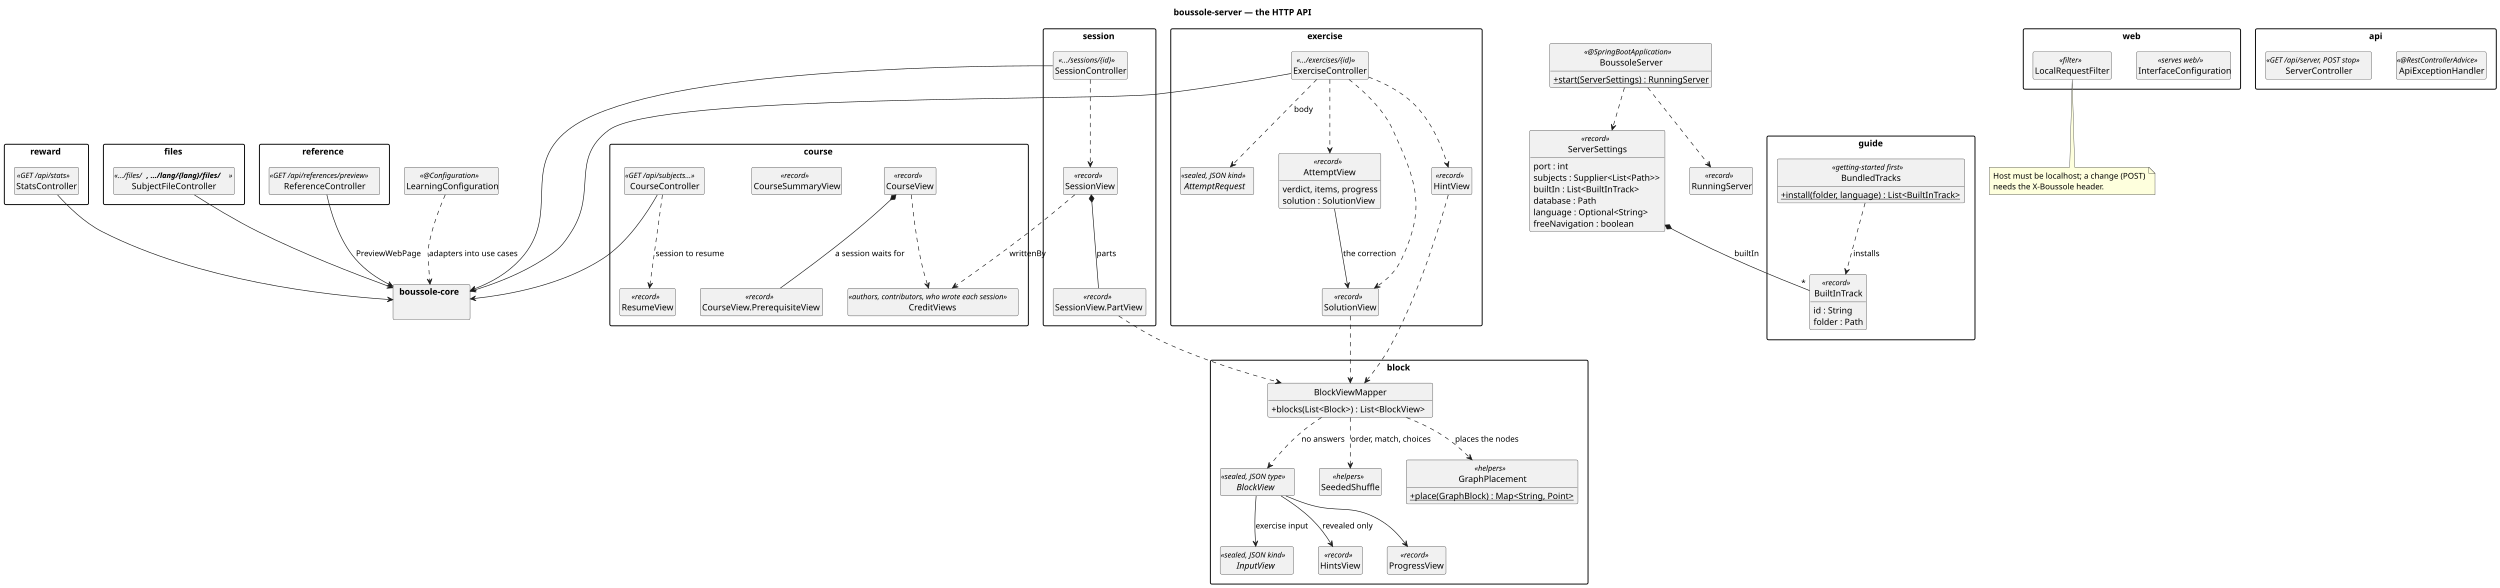
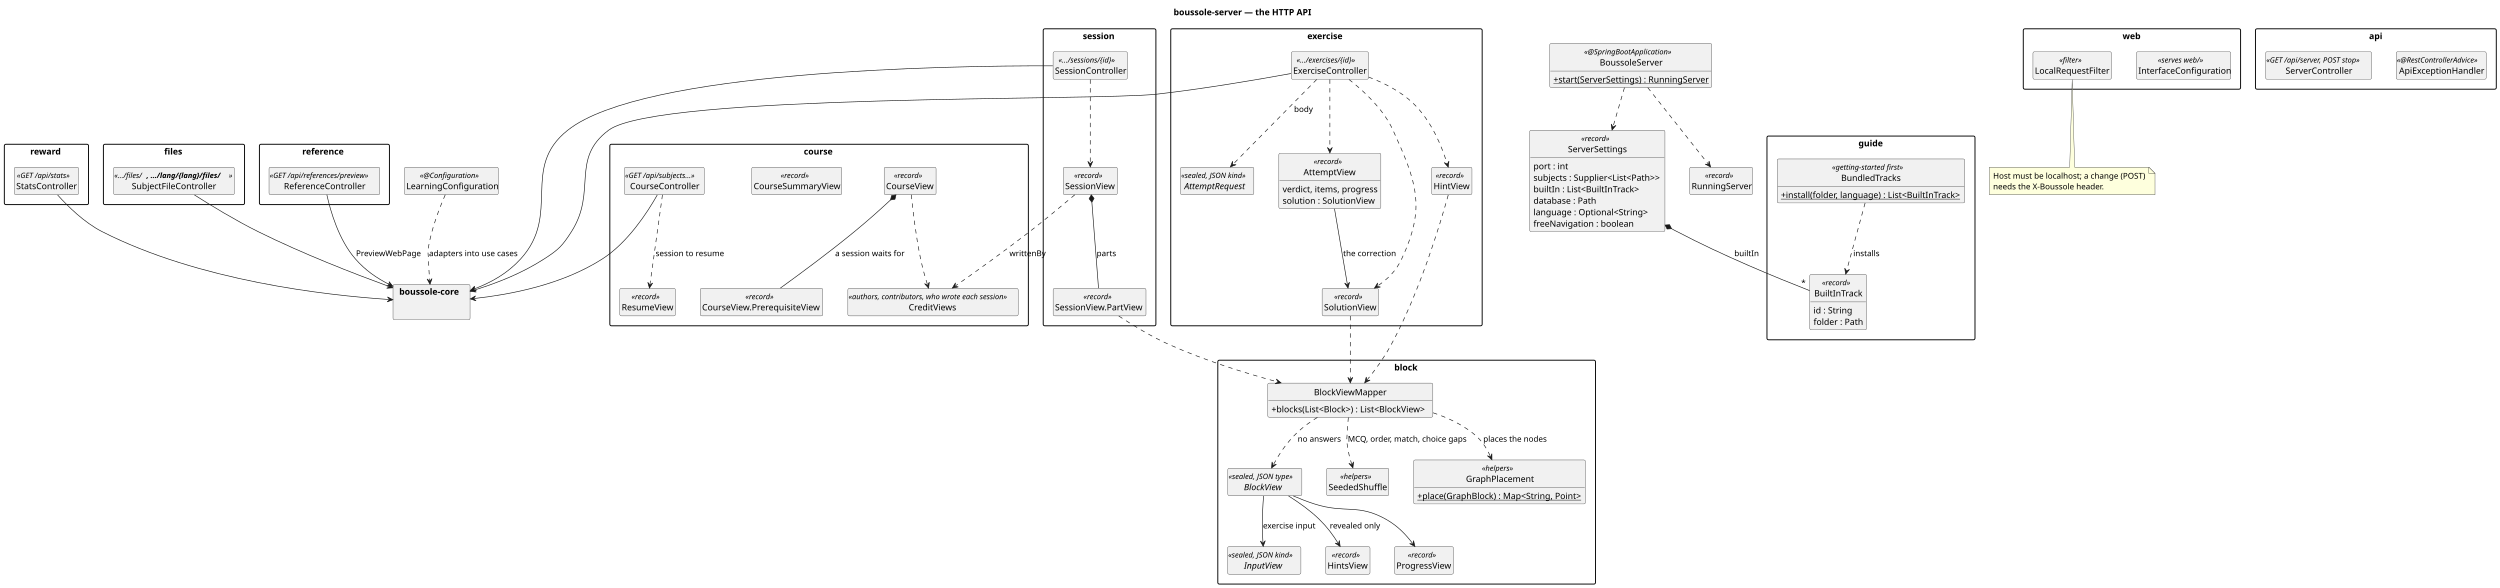
<svg xmlns="http://www.w3.org/2000/svg" contentStyleType="text/css" data-diagram-type="CLASS" height="949px" preserveAspectRatio="none" style="width:4038px;height:949px;background:#FFFFFF;" version="1.1" viewBox="0 0 4038 949" width="4038px" zoomAndPan="magnify">
  <defs />
  <g>
    <g class="title" data-source-line="7">
      <text fill="#000000" font-family="sans-serif" font-size="14" font-weight="bold" lengthAdjust="spacing" textLength="232.966" x="1895.517" y="24.616">boussole-server — the HTTP API</text>
    </g>
    <g class="cluster" data-qualified-name="course" data-source-line="23" id="ent0006">
      <rect fill="none" height="293.21" rx="2.5" ry="2.5" style="stroke:#000000;stroke-width:1.5;" width="676" x="985" y="233.014" />
      <text fill="#000000" font-family="sans-serif" font-size="14" font-weight="bold" lengthAdjust="spacing" textLength="49.399" x="1298.301" y="249.63">course</text>
    </g>
    <g class="cluster" data-qualified-name="session" data-source-line="31" id="ent0013">
      <rect fill="none" height="479.66" rx="2.5" ry="2.5" style="stroke:#000000;stroke-width:1.5;" width="182" x="1685" y="46.564" />
      <text fill="#000000" font-family="sans-serif" font-size="14" font-weight="bold" lengthAdjust="spacing" textLength="54.162" x="1748.919" y="63.18">session</text>
    </g>
    <g class="cluster" data-qualified-name="exercise" data-source-line="36" id="ent0017">
      <rect fill="none" height="479.66" rx="2.5" ry="2.5" style="stroke:#000000;stroke-width:1.5;" width="503" x="1891" y="46.564" />
      <text fill="#000000" font-family="sans-serif" font-size="14" font-weight="bold" lengthAdjust="spacing" textLength="61.81" x="2111.595" y="63.18">exercise</text>
    </g>
    <g class="cluster" data-qualified-name="reward" data-source-line="46" id="ent0023">
      <rect fill="none" height="97.48" rx="2.5" ry="2.5" style="stroke:#000000;stroke-width:1.5;" width="136" x="7" y="233.014" />
      <text fill="#000000" font-family="sans-serif" font-size="14" font-weight="bold" lengthAdjust="spacing" textLength="52.353" x="48.824" y="249.63">reward</text>
    </g>
    <g class="cluster" data-qualified-name="files" data-source-line="49" id="ent0025">
      <rect fill="none" height="97.48" rx="2.5" ry="2.5" style="stroke:#000000;stroke-width:1.5;" width="228" x="167" y="233.014" />
      <text fill="#000000" font-family="sans-serif" font-size="14" font-weight="bold" lengthAdjust="spacing" textLength="31.517" x="265.241" y="249.63">files</text>
    </g>
    <g class="cluster" data-qualified-name="block" data-source-line="52" id="ent0027">
-       <rect fill="none" height="361.64" rx="2.5" ry="2.5" style="stroke:#000000;stroke-width:1.5;" width="610" x="1955" y="581.794" />
-       <text fill="#000000" font-family="sans-serif" font-size="14" font-weight="bold" lengthAdjust="spacing" textLength="39.973" x="2240.013" y="598.41">block</text>
+       <rect fill="none" height="361.64" rx="2.5" ry="2.5" style="stroke:#000000;stroke-width:1.5;" width="610" x="1967" y="581.794" />
+       <text fill="#000000" font-family="sans-serif" font-size="14" font-weight="bold" lengthAdjust="spacing" textLength="39.973" x="2252.013" y="598.41">block</text>
    </g>
    <g class="cluster" data-qualified-name="guide" data-source-line="65" id="ent0035">
      <rect fill="none" height="329.06" rx="2.5" ry="2.5" style="stroke:#000000;stroke-width:1.5;" width="336" x="2854" y="219.734" />
      <text fill="#000000" font-family="sans-serif" font-size="14" font-weight="bold" lengthAdjust="spacing" textLength="40.449" x="3001.775" y="236.35">guide</text>
    </g>
    <g class="cluster" data-qualified-name="reference" data-source-line="74" id="ent0038">
      <rect fill="none" height="97.48" rx="2.5" ry="2.5" style="stroke:#000000;stroke-width:1.5;" width="210" x="419" y="233.014" />
      <text fill="#000000" font-family="sans-serif" font-size="14" font-weight="bold" lengthAdjust="spacing" textLength="71.697" x="488.151" y="249.63">reference</text>
    </g>
    <g class="cluster" data-qualified-name="api" data-source-line="77" id="ent0040">
      <rect fill="none" height="97.48" rx="2.5" ry="2.5" style="stroke:#000000;stroke-width:1.5;" width="389" x="3643" y="46.564" />
      <text fill="#000000" font-family="sans-serif" font-size="14" font-weight="bold" lengthAdjust="spacing" textLength="22.074" x="3826.463" y="63.18">api</text>
    </g>
    <g class="cluster" data-qualified-name="web" data-source-line="81" id="ent0043">
      <rect fill="none" height="97.48" rx="2.5" ry="2.5" style="stroke:#000000;stroke-width:1.5;" width="351" x="3268" y="46.564" />
      <text fill="#000000" font-family="sans-serif" font-size="14" font-weight="bold" lengthAdjust="spacing" textLength="30.32" x="3428.34" y="63.18">web</text>
    </g>
    <g class="entity" data-qualified-name="course.CourseController" data-source-line="24" id="ent0007">
      <rect fill="#F1F1F1" height="44.476" rx="2.5" ry="2.5" style="stroke:#181818;stroke-width:0.5;" width="128.865" x="1008.57" y="270.014" />
      <text fill="#000000" font-family="sans-serif" font-size="12" font-style="italic" lengthAdjust="spacing" textLength="126.865" x="1009.57" y="287.542">«GET /api/subjects…»</text>
      <text fill="#000000" font-family="sans-serif" font-size="14" lengthAdjust="spacing" textLength="110.74" x="1017.633" y="305.542">CourseController</text>
    </g>
    <g class="entity" data-qualified-name="course.CreditViews" data-source-line="25" id="ent0008">
      <rect fill="#F1F1F1" height="44.476" rx="2.5" ry="2.5" style="stroke:#181818;stroke-width:0.5;" width="275.038" x="1369.48" y="465.754" />
      <text fill="#000000" font-family="sans-serif" font-size="12" font-style="italic" lengthAdjust="spacing" textLength="273.038" x="1370.48" y="483.282">«authors, contributors, who wrote each session»</text>
      <text fill="#000000" font-family="sans-serif" font-size="14" lengthAdjust="spacing" textLength="78.624" x="1467.687" y="501.282">CreditViews</text>
    </g>
    <g class="entity" data-qualified-name="course.CourseSummaryView" data-source-line="26" id="ent0009">
      <rect fill="#F1F1F1" height="44.476" rx="2.5" ry="2.5" style="stroke:#181818;stroke-width:0.5;" width="145.482" x="1214.26" y="270.014" />
      <text fill="#000000" font-family="sans-serif" font-size="12" font-style="italic" lengthAdjust="spacing" textLength="52.248" x="1260.877" y="287.542">«record»</text>
      <text fill="#000000" font-family="sans-serif" font-size="14" lengthAdjust="spacing" textLength="139.482" x="1217.26" y="305.542">CourseSummaryView</text>
    </g>
    <g class="entity" data-qualified-name="course.CourseView" data-source-line="27" id="ent0010">
      <rect fill="#F1F1F1" height="44.476" rx="2.5" ry="2.5" style="stroke:#181818;stroke-width:0.5;" width="83.854" x="1428.07" y="270.014" />
      <text fill="#000000" font-family="sans-serif" font-size="12" font-style="italic" lengthAdjust="spacing" textLength="52.248" x="1443.873" y="287.542">«record»</text>
      <text fill="#000000" font-family="sans-serif" font-size="14" lengthAdjust="spacing" textLength="77.854" x="1431.07" y="305.542">CourseView</text>
    </g>
    <g class="entity" data-qualified-name="course.ResumeView" data-source-line="28" id="ent0011">
      <rect fill="#F1F1F1" height="44.476" rx="2.5" ry="2.5" style="stroke:#181818;stroke-width:0.5;" width="89.818" x="1001.09" y="465.754" />
      <text fill="#000000" font-family="sans-serif" font-size="12" font-style="italic" lengthAdjust="spacing" textLength="52.248" x="1019.875" y="483.282">«record»</text>
      <text fill="#000000" font-family="sans-serif" font-size="14" lengthAdjust="spacing" textLength="83.818" x="1004.09" y="501.282">ResumeView</text>
    </g>
    <g class="entity" data-qualified-name="course.PrerequisiteView" data-source-line="29" id="ent0012">
      <rect fill="#F1F1F1" height="44.476" rx="2.5" ry="2.5" style="stroke:#181818;stroke-width:0.5;" width="198.051" x="1130.97" y="465.754" />
      <text fill="#000000" font-family="sans-serif" font-size="12" font-style="italic" lengthAdjust="spacing" textLength="52.248" x="1203.871" y="483.282">«record»</text>
      <text fill="#000000" font-family="sans-serif" font-size="14" lengthAdjust="spacing" textLength="192.051" x="1133.97" y="501.282">CourseView.PrerequisiteView</text>
    </g>
    <g class="entity" data-qualified-name="session.SessionController" data-source-line="32" id="ent0014">
      <rect fill="#F1F1F1" height="44.476" rx="2.5" ry="2.5" style="stroke:#181818;stroke-width:0.5;" width="120.17" x="1700.92" y="83.564" />
      <text fill="#000000" font-family="sans-serif" font-size="12" font-style="italic" lengthAdjust="spacing" textLength="102.697" x="1709.656" y="101.092">«…/sessions/{id}»</text>
      <text fill="#000000" font-family="sans-serif" font-size="14" lengthAdjust="spacing" textLength="114.17" x="1703.92" y="119.092">SessionController</text>
    </g>
    <g class="entity" data-qualified-name="session.SessionView" data-source-line="33" id="ent0015">
      <rect fill="#F1F1F1" height="44.476" rx="2.5" ry="2.5" style="stroke:#181818;stroke-width:0.5;" width="87.284" x="1717.36" y="270.014" />
      <text fill="#000000" font-family="sans-serif" font-size="12" font-style="italic" lengthAdjust="spacing" textLength="52.248" x="1734.878" y="287.542">«record»</text>
      <text fill="#000000" font-family="sans-serif" font-size="14" lengthAdjust="spacing" textLength="81.284" x="1720.36" y="305.542">SessionView</text>
    </g>
    <g class="entity" data-qualified-name="session.PartView" data-source-line="34" id="ent0016">
      <rect fill="#F1F1F1" height="44.476" rx="2.5" ry="2.5" style="stroke:#181818;stroke-width:0.5;" width="150.018" x="1700.99" y="465.754" />
      <text fill="#000000" font-family="sans-serif" font-size="12" font-style="italic" lengthAdjust="spacing" textLength="52.248" x="1749.874" y="483.282">«record»</text>
      <text fill="#000000" font-family="sans-serif" font-size="14" lengthAdjust="spacing" textLength="144.018" x="1703.99" y="501.282">SessionView.PartView</text>
    </g>
    <g class="entity" data-qualified-name="exercise.ExerciseController" data-source-line="37" id="ent0018">
      <rect fill="#F1F1F1" height="44.476" rx="2.5" ry="2.5" style="stroke:#181818;stroke-width:0.5;" width="124.776" x="2085.61" y="83.564" />
      <text fill="#000000" font-family="sans-serif" font-size="12" font-style="italic" lengthAdjust="spacing" textLength="107.725" x="2094.135" y="101.092">«…/exercises/{id}»</text>
      <text fill="#000000" font-family="sans-serif" font-size="14" lengthAdjust="spacing" textLength="118.776" x="2088.61" y="119.092">ExerciseController</text>
    </g>
    <g class="entity" data-qualified-name="exercise.AttemptRequest" data-source-line="38" id="ent0019">
      <rect fill="#F1F1F1" height="44.476" rx="2.5" ry="2.5" style="stroke:#181818;stroke-width:0.5;" width="118.497" x="1906.75" y="270.014" />
      <text fill="#000000" font-family="sans-serif" font-size="12" font-style="italic" lengthAdjust="spacing" textLength="116.497" x="1907.75" y="287.542">«sealed, JSON kind»</text>
      <text fill="#000000" font-family="sans-serif" font-size="14" font-style="italic" lengthAdjust="spacing" textLength="106.204" x="1912.897" y="305.542">AttemptRequest</text>
    </g>
    <g class="entity" data-qualified-name="exercise.AttemptView" data-source-line="39" id="ent0020">
      <rect fill="#F1F1F1" height="89.604" rx="2.5" ry="2.5" style="stroke:#181818;stroke-width:0.5;" width="164.781" x="2065.61" y="247.454" />
      <text fill="#000000" font-family="sans-serif" font-size="12" font-style="italic" lengthAdjust="spacing" textLength="52.248" x="2121.876" y="264.982">«record»</text>
      <text fill="#000000" font-family="sans-serif" font-size="14" lengthAdjust="spacing" textLength="85.358" x="2105.322" y="282.982">AttemptView</text>
      <line style="stroke:#181818;stroke-width:0.5;" x1="2066.61" x2="2229.391" y1="291.93" y2="291.93" />
      <text fill="#000000" font-family="sans-serif" font-size="14" lengthAdjust="spacing" textLength="152.781" x="2071.61" y="310.546">verdict, items, progress</text>
      <text fill="#000000" font-family="sans-serif" font-size="14" lengthAdjust="spacing" textLength="148.344" x="2071.61" y="329.11">solution : SolutionView</text>
    </g>
    <g class="entity" data-qualified-name="exercise.HintView" data-source-line="43" id="ent0021">
      <rect fill="#F1F1F1" height="44.476" rx="2.5" ry="2.5" style="stroke:#181818;stroke-width:0.5;" width="65.01" x="2312.5" y="270.014" />
      <text fill="#000000" font-family="sans-serif" font-size="12" font-style="italic" lengthAdjust="spacing" textLength="52.248" x="2318.881" y="287.542">«record»</text>
      <text fill="#000000" font-family="sans-serif" font-size="14" lengthAdjust="spacing" textLength="59.01" x="2315.5" y="305.542">HintView</text>
    </g>
    <g class="entity" data-qualified-name="exercise.SolutionView" data-source-line="44" id="ent0022">
      <rect fill="#F1F1F1" height="44.476" rx="2.5" ry="2.5" style="stroke:#181818;stroke-width:0.5;" width="91.092" x="2135.45" y="465.754" />
      <text fill="#000000" font-family="sans-serif" font-size="12" font-style="italic" lengthAdjust="spacing" textLength="52.248" x="2154.872" y="483.282">«record»</text>
      <text fill="#000000" font-family="sans-serif" font-size="14" lengthAdjust="spacing" textLength="85.092" x="2138.45" y="501.282">SolutionView</text>
    </g>
    <g class="entity" data-qualified-name="reward.StatsController" data-source-line="47" id="ent0024">
      <rect fill="#F1F1F1" height="44.476" rx="2.5" ry="2.5" style="stroke:#181818;stroke-width:0.5;" width="103.762" x="23.12" y="270.014" />
      <text fill="#000000" font-family="sans-serif" font-size="12" font-style="italic" lengthAdjust="spacing" textLength="95.569" x="27.216" y="287.542">«GET /api/stats»</text>
      <text fill="#000000" font-family="sans-serif" font-size="14" lengthAdjust="spacing" textLength="97.762" x="26.12" y="305.542">StatsController</text>
    </g>
    <g class="entity" data-qualified-name="files.SubjectFileController" data-source-line="50" id="ent0026">
      <rect fill="#F1F1F1" height="44.476" rx="2.5" ry="2.5" style="stroke:#181818;stroke-width:0.5;" width="195.048" x="183.48" y="270.014" />
      <text fill="#000000" font-family="sans-serif" font-size="12" font-style="italic" lengthAdjust="spacing" textLength="52.248" x="184.48" y="287.542">«…/files/</text>
      <text fill="#000000" font-family="sans-serif" font-size="12" font-style="italic" font-weight="bold" lengthAdjust="spacing" textLength="132.868" x="236.728" y="287.542">, …/lang/{lang}/files/</text>
      <text fill="#000000" font-family="sans-serif" font-size="12" font-style="italic" lengthAdjust="spacing" textLength="7.932" x="369.596" y="287.542">»</text>
      <text fill="#000000" font-family="sans-serif" font-size="14" lengthAdjust="spacing" textLength="136.486" x="212.761" y="305.542">SubjectFileController</text>
    </g>
    <g class="entity" data-qualified-name="block.BlockViewMapper" data-source-line="53" id="ent0028">
      <rect fill="#F1F1F1" height="55.128" rx="2.5" ry="2.5" style="stroke:#181818;stroke-width:0.5;" width="266.715" x="2047.64" y="618.794" />
      <text fill="#000000" font-family="sans-serif" font-size="14" lengthAdjust="spacing" textLength="117.502" x="2122.247" y="638.41">BlockViewMapper</text>
      <line style="stroke:#181818;stroke-width:0.5;" x1="2048.64" x2="2313.355" y1="647.358" y2="647.358" />
      <text fill="#000000" font-family="sans-serif" font-size="14" lengthAdjust="spacing" textLength="254.715" x="2053.64" y="665.974">+blocks(List&lt;Block&gt;) : List&lt;BlockView&gt;</text>
    </g>
    <g class="entity" data-qualified-name="block.BlockView" data-source-line="56" id="ent0029">
-       <rect fill="#F1F1F1" height="44.476" rx="2.5" ry="2.5" style="stroke:#181818;stroke-width:0.5;" width="119.589" x="1971.21" y="756.204" />
-       <text fill="#000000" font-family="sans-serif" font-size="12" font-style="italic" lengthAdjust="spacing" textLength="117.589" x="1972.21" y="773.732">«sealed, JSON type»</text>
-       <text fill="#000000" font-family="sans-serif" font-size="14" font-style="italic" lengthAdjust="spacing" textLength="67.634" x="1997.188" y="791.732">BlockView</text>
+       <rect fill="#F1F1F1" height="44.476" rx="2.5" ry="2.5" style="stroke:#181818;stroke-width:0.5;" width="119.589" x="1983.21" y="756.204" />
+       <text fill="#000000" font-family="sans-serif" font-size="12" font-style="italic" lengthAdjust="spacing" textLength="117.589" x="1984.21" y="773.732">«sealed, JSON type»</text>
+       <text fill="#000000" font-family="sans-serif" font-size="14" font-style="italic" lengthAdjust="spacing" textLength="67.634" x="2009.188" y="791.732">BlockView</text>
    </g>
    <g class="entity" data-qualified-name="block.InputView" data-source-line="57" id="ent0030">
-       <rect fill="#F1F1F1" height="44.476" rx="2.5" ry="2.5" style="stroke:#181818;stroke-width:0.5;" width="118.497" x="1970.75" y="882.954" />
-       <text fill="#000000" font-family="sans-serif" font-size="12" font-style="italic" lengthAdjust="spacing" textLength="116.497" x="1971.75" y="900.482">«sealed, JSON kind»</text>
-       <text fill="#000000" font-family="sans-serif" font-size="14" font-style="italic" lengthAdjust="spacing" textLength="65.38" x="1997.309" y="918.482">InputView</text>
+       <rect fill="#F1F1F1" height="44.476" rx="2.5" ry="2.5" style="stroke:#181818;stroke-width:0.5;" width="118.497" x="1982.75" y="882.954" />
+       <text fill="#000000" font-family="sans-serif" font-size="12" font-style="italic" lengthAdjust="spacing" textLength="116.497" x="1983.75" y="900.482">«sealed, JSON kind»</text>
+       <text fill="#000000" font-family="sans-serif" font-size="14" font-style="italic" lengthAdjust="spacing" textLength="65.38" x="2009.309" y="918.482">InputView</text>
    </g>
    <g class="entity" data-qualified-name="block.HintsView" data-source-line="58" id="ent0031">
-       <rect fill="#F1F1F1" height="44.476" rx="2.5" ry="2.5" style="stroke:#181818;stroke-width:0.5;" width="71.674" x="2129.16" y="882.954" />
-       <text fill="#000000" font-family="sans-serif" font-size="12" font-style="italic" lengthAdjust="spacing" textLength="52.248" x="2138.873" y="900.482">«record»</text>
-       <text fill="#000000" font-family="sans-serif" font-size="14" lengthAdjust="spacing" textLength="65.674" x="2132.16" y="918.482">HintsView</text>
+       <rect fill="#F1F1F1" height="44.476" rx="2.5" ry="2.5" style="stroke:#181818;stroke-width:0.5;" width="71.674" x="2141.16" y="882.954" />
+       <text fill="#000000" font-family="sans-serif" font-size="12" font-style="italic" lengthAdjust="spacing" textLength="52.248" x="2150.873" y="900.482">«record»</text>
+       <text fill="#000000" font-family="sans-serif" font-size="14" lengthAdjust="spacing" textLength="65.674" x="2144.16" y="918.482">HintsView</text>
    </g>
    <g class="entity" data-qualified-name="block.ProgressView" data-source-line="59" id="ent0032">
-       <rect fill="#F1F1F1" height="44.476" rx="2.5" ry="2.5" style="stroke:#181818;stroke-width:0.5;" width="95.138" x="2240.43" y="882.954" />
-       <text fill="#000000" font-family="sans-serif" font-size="12" font-style="italic" lengthAdjust="spacing" textLength="52.248" x="2261.875" y="900.482">«record»</text>
-       <text fill="#000000" font-family="sans-serif" font-size="14" lengthAdjust="spacing" textLength="89.138" x="2243.43" y="918.482">ProgressView</text>
+       <rect fill="#F1F1F1" height="44.476" rx="2.5" ry="2.5" style="stroke:#181818;stroke-width:0.5;" width="95.138" x="2252.43" y="882.954" />
+       <text fill="#000000" font-family="sans-serif" font-size="12" font-style="italic" lengthAdjust="spacing" textLength="52.248" x="2273.875" y="900.482">«record»</text>
+       <text fill="#000000" font-family="sans-serif" font-size="14" lengthAdjust="spacing" textLength="89.138" x="2255.43" y="918.482">ProgressView</text>
    </g>
    <g class="entity" data-qualified-name="block.SeededShuffle" data-source-line="60" id="ent0033">
-       <rect fill="#F1F1F1" height="44.476" rx="2.5" ry="2.5" style="stroke:#181818;stroke-width:0.5;" width="100.402" x="2130.8" y="756.204" />
-       <text fill="#000000" font-family="sans-serif" font-size="12" font-style="italic" lengthAdjust="spacing" textLength="56.832" x="2152.585" y="773.732">«helpers»</text>
-       <text fill="#000000" font-family="sans-serif" font-size="14" lengthAdjust="spacing" textLength="94.402" x="2133.8" y="791.732">SeededShuffle</text>
+       <rect fill="#F1F1F1" height="44.476" rx="2.5" ry="2.5" style="stroke:#181818;stroke-width:0.5;" width="100.402" x="2142.8" y="756.204" />
+       <text fill="#000000" font-family="sans-serif" font-size="12" font-style="italic" lengthAdjust="spacing" textLength="56.832" x="2164.585" y="773.732">«helpers»</text>
+       <text fill="#000000" font-family="sans-serif" font-size="14" lengthAdjust="spacing" textLength="94.402" x="2145.8" y="791.732">SeededShuffle</text>
    </g>
    <g class="entity" data-qualified-name="block.GraphPlacement" data-source-line="61" id="ent0034">
-       <rect fill="#F1F1F1" height="71.04" rx="2.5" ry="2.5" style="stroke:#181818;stroke-width:0.5;" width="277.453" x="2271.27" y="742.914" />
-       <text fill="#000000" font-family="sans-serif" font-size="12" font-style="italic" lengthAdjust="spacing" textLength="56.832" x="2381.58" y="760.442">«helpers»</text>
-       <text fill="#000000" font-family="sans-serif" font-size="14" lengthAdjust="spacing" textLength="108.444" x="2355.775" y="778.442">GraphPlacement</text>
-       <line style="stroke:#181818;stroke-width:0.5;" x1="2272.27" x2="2547.723" y1="787.39" y2="787.39" />
-       <text fill="#000000" font-family="sans-serif" font-size="14" lengthAdjust="spacing" text-decoration="underline" textLength="265.453" x="2277.27" y="806.006">+place(GraphBlock) : Map&lt;String, Point&gt;</text>
+       <rect fill="#F1F1F1" height="71.04" rx="2.5" ry="2.5" style="stroke:#181818;stroke-width:0.5;" width="277.453" x="2283.27" y="742.914" />
+       <text fill="#000000" font-family="sans-serif" font-size="12" font-style="italic" lengthAdjust="spacing" textLength="56.832" x="2393.58" y="760.442">«helpers»</text>
+       <text fill="#000000" font-family="sans-serif" font-size="14" lengthAdjust="spacing" textLength="108.444" x="2367.775" y="778.442">GraphPlacement</text>
+       <line style="stroke:#181818;stroke-width:0.5;" x1="2284.27" x2="2559.723" y1="787.39" y2="787.39" />
+       <text fill="#000000" font-family="sans-serif" font-size="14" lengthAdjust="spacing" text-decoration="underline" textLength="265.453" x="2289.27" y="806.006">+place(GraphBlock) : Map&lt;String, Point&gt;</text>
    </g>
    <g class="entity" data-qualified-name="guide.BundledTracks" data-source-line="66" id="ent0036">
      <rect fill="#F1F1F1" height="71.04" rx="2.5" ry="2.5" style="stroke:#181818;stroke-width:0.5;" width="303.087" x="2870.46" y="256.734" />
      <text fill="#000000" font-family="sans-serif" font-size="12" font-style="italic" lengthAdjust="spacing" textLength="125.905" x="2959.051" y="274.262">«getting-started first»</text>
      <text fill="#000000" font-family="sans-serif" font-size="14" lengthAdjust="spacing" textLength="96.586" x="2973.711" y="292.262">BundledTracks</text>
      <line style="stroke:#181818;stroke-width:0.5;" x1="2871.46" x2="3172.547" y1="301.21" y2="301.21" />
      <text fill="#000000" font-family="sans-serif" font-size="14" lengthAdjust="spacing" text-decoration="underline" textLength="291.087" x="2876.46" y="319.826">+install(folder, language) : List&lt;BuiltInTrack&gt;</text>
    </g>
    <g class="entity" data-qualified-name="guide.BuiltInTrack" data-source-line="69" id="ent0037">
      <rect fill="#F1F1F1" height="89.604" rx="2.5" ry="2.5" style="stroke:#181818;stroke-width:0.5;" width="91.66" x="2923.17" y="443.184" />
      <text fill="#000000" font-family="sans-serif" font-size="12" font-style="italic" lengthAdjust="spacing" textLength="52.248" x="2942.876" y="460.712">«record»</text>
      <text fill="#000000" font-family="sans-serif" font-size="14" lengthAdjust="spacing" textLength="77.532" x="2930.234" y="478.712">BuiltInTrack</text>
      <line style="stroke:#181818;stroke-width:0.5;" x1="2924.17" x2="3013.83" y1="487.66" y2="487.66" />
      <text fill="#000000" font-family="sans-serif" font-size="14" lengthAdjust="spacing" textLength="62.72" x="2929.17" y="506.276">id : String</text>
      <text fill="#000000" font-family="sans-serif" font-size="14" lengthAdjust="spacing" textLength="79.66" x="2929.17" y="524.84">folder : Path</text>
    </g>
    <g class="entity" data-qualified-name="reference.ReferenceController" data-source-line="75" id="ent0039">
      <rect fill="#F1F1F1" height="44.476" rx="2.5" ry="2.5" style="stroke:#181818;stroke-width:0.5;" width="178.953" x="434.52" y="270.014" />
      <text fill="#000000" font-family="sans-serif" font-size="12" font-style="italic" lengthAdjust="spacing" textLength="176.953" x="435.52" y="287.542">«GET /api/references/preview»</text>
      <text fill="#000000" font-family="sans-serif" font-size="14" lengthAdjust="spacing" textLength="130.941" x="458.526" y="305.542">ReferenceController</text>
    </g>
    <g class="entity" data-qualified-name="api.ServerController" data-source-line="78" id="ent0041">
      <rect fill="#F1F1F1" height="44.476" rx="2.5" ry="2.5" style="stroke:#181818;stroke-width:0.5;" width="171.117" x="3659.44" y="83.564" />
      <text fill="#000000" font-family="sans-serif" font-size="12" font-style="italic" lengthAdjust="spacing" textLength="169.117" x="3660.44" y="101.092">«GET /api/server, POST stop»</text>
      <text fill="#000000" font-family="sans-serif" font-size="14" lengthAdjust="spacing" textLength="106.904" x="3691.547" y="119.092">ServerController</text>
    </g>
    <g class="entity" data-qualified-name="api.ApiExceptionHandler" data-source-line="79" id="ent0042">
      <rect fill="#F1F1F1" height="44.476" rx="2.5" ry="2.5" style="stroke:#181818;stroke-width:0.5;" width="145.377" x="3870.31" y="83.564" />
      <text fill="#000000" font-family="sans-serif" font-size="12" font-style="italic" lengthAdjust="spacing" textLength="143.377" x="3871.31" y="101.092">«@RestControllerAdvice»</text>
      <text fill="#000000" font-family="sans-serif" font-size="14" lengthAdjust="spacing" textLength="136.107" x="3874.945" y="119.092">ApiExceptionHandler</text>
    </g>
    <g class="entity" data-qualified-name="web.LocalRequestFilter" data-source-line="82" id="ent0044">
      <rect fill="#F1F1F1" height="44.476" rx="2.5" ry="2.5" style="stroke:#181818;stroke-width:0.5;" width="126.764" x="3283.62" y="83.564" />
      <text fill="#000000" font-family="sans-serif" font-size="12" font-style="italic" lengthAdjust="spacing" textLength="41.832" x="3326.086" y="101.092">«filter»</text>
      <text fill="#000000" font-family="sans-serif" font-size="14" lengthAdjust="spacing" textLength="120.764" x="3286.62" y="119.092">LocalRequestFilter</text>
    </g>
    <g class="entity" data-qualified-name="web.InterfaceConfiguration" data-source-line="83" id="ent0045">
      <rect fill="#F1F1F1" height="44.476" rx="2.5" ry="2.5" style="stroke:#181818;stroke-width:0.5;" width="152.356" x="3450.82" y="83.564" />
      <text fill="#000000" font-family="sans-serif" font-size="12" font-style="italic" lengthAdjust="spacing" textLength="83.233" x="3485.381" y="101.092">«serves web/»</text>
      <text fill="#000000" font-family="sans-serif" font-size="14" lengthAdjust="spacing" textLength="146.356" x="3453.82" y="119.092">InterfaceConfiguration</text>
    </g>
    <rect fill="#F1F1F1" height="57.128" rx="2.5" ry="2.5" style="stroke:#181818;stroke-width:0.5;" width="124.429" x="634.79" y="459.424" />
    <text fill="#000000" font-family="sans-serif" font-size="14" font-weight="bold" lengthAdjust="spacing" textLength="104.429" x="644.79" y="476.04">boussole-core</text>
    <g class="entity" data-qualified-name="BoussoleServer" data-source-line="9" id="ent0002">
      <rect fill="#F1F1F1" height="71.04" rx="2.5" ry="2.5" style="stroke:#181818;stroke-width:0.5;" width="261.801" x="2503.1" y="70.284" />
      <text fill="#000000" font-family="sans-serif" font-size="12" font-style="italic" lengthAdjust="spacing" textLength="150.745" x="2558.628" y="87.812">«@SpringBootApplication»</text>
      <text fill="#000000" font-family="sans-serif" font-size="14" lengthAdjust="spacing" textLength="100.282" x="2583.86" y="105.812">BoussoleServer</text>
      <line style="stroke:#181818;stroke-width:0.5;" x1="2504.1" x2="2763.901" y1="114.76" y2="114.76" />
      <text fill="#000000" font-family="sans-serif" font-size="14" lengthAdjust="spacing" text-decoration="underline" textLength="249.801" x="2509.1" y="133.376">+start(ServerSettings) : RunningServer</text>
    </g>
    <g class="entity" data-qualified-name="ServerSettings" data-source-line="12" id="ent0003">
      <rect fill="#F1F1F1" height="163.859" rx="2.5" ry="2.5" style="stroke:#181818;stroke-width:0.5;" width="218.429" x="2470.79" y="210.324" />
      <text fill="#000000" font-family="sans-serif" font-size="12" font-style="italic" lengthAdjust="spacing" textLength="52.248" x="2553.88" y="227.852">«record»</text>
      <text fill="#000000" font-family="sans-serif" font-size="14" lengthAdjust="spacing" textLength="95.074" x="2532.468" y="245.852">ServerSettings</text>
      <line style="stroke:#181818;stroke-width:0.5;" x1="2471.79" x2="2688.219" y1="254.8" y2="254.8" />
      <text fill="#000000" font-family="sans-serif" font-size="14" lengthAdjust="spacing" textLength="55.636" x="2476.79" y="273.416">port : int</text>
      <text fill="#000000" font-family="sans-serif" font-size="14" lengthAdjust="spacing" textLength="206.429" x="2476.79" y="291.98">subjects : Supplier&lt;List&lt;Path&gt;&gt;</text>
      <text fill="#000000" font-family="sans-serif" font-size="14" lengthAdjust="spacing" textLength="170.295" x="2476.79" y="310.544">builtIn : List&lt;BuiltInTrack&gt;</text>
      <text fill="#000000" font-family="sans-serif" font-size="14" lengthAdjust="spacing" textLength="100.59" x="2476.79" y="329.108">database : Path</text>
      <text fill="#000000" font-family="sans-serif" font-size="14" lengthAdjust="spacing" textLength="182.783" x="2476.79" y="347.672">language : Optional&lt;String&gt;</text>
      <text fill="#000000" font-family="sans-serif" font-size="14" lengthAdjust="spacing" textLength="158.745" x="2476.79" y="366.236">freeNavigation : boolean</text>
    </g>
    <g class="entity" data-qualified-name="RunningServer" data-source-line="20" id="ent0004">
      <rect fill="#F1F1F1" height="44.476" rx="2.5" ry="2.5" style="stroke:#181818;stroke-width:0.5;" width="101.494" x="2729.25" y="270.014" />
      <text fill="#000000" font-family="sans-serif" font-size="12" font-style="italic" lengthAdjust="spacing" textLength="52.248" x="2753.873" y="287.542">«record»</text>
      <text fill="#000000" font-family="sans-serif" font-size="14" lengthAdjust="spacing" textLength="95.494" x="2732.25" y="305.542">RunningServer</text>
    </g>
    <g class="entity" data-qualified-name="LearningConfiguration" data-source-line="21" id="ent0005">
      <rect fill="#F1F1F1" height="44.476" rx="2.5" ry="2.5" style="stroke:#181818;stroke-width:0.5;" width="151.585" x="653.21" y="270.014" />
      <text fill="#000000" font-family="sans-serif" font-size="12" font-style="italic" lengthAdjust="spacing" textLength="101.785" x="678.11" y="287.542">«@Configuration»</text>
      <text fill="#000000" font-family="sans-serif" font-size="14" lengthAdjust="spacing" textLength="145.585" x="656.21" y="305.542">LearningConfiguration</text>
    </g>
    <g class="entity" data-qualified-name="GMN78" data-source-line="122" id="ent0079">
      <path d="M3213.23,270.014 L3213.23,314.49 A0,0 0 0 0 3213.23,314.49 L3480.762,314.49 A0,0 0 0 0 3480.762,314.49 L3480.762,280.014 L3470.762,270.014 L3351,270.014 L3347,128.324 L3343,270.014 L3213.23,270.014 A0,0 0 0 0 3213.23,270.014" fill="#FEFFDD" style="stroke:#181818;stroke-width:0.5;" />
      <path d="M3470.762,270.014 L3470.762,280.014 L3480.762,280.014 L3470.762,270.014" fill="#FEFFDD" style="stroke:#181818;stroke-width:0.5;" />
      <text fill="#000000" font-family="sans-serif" font-size="13" lengthAdjust="spacing" textLength="246.532" x="3219.23" y="288.586">Host must be localhost; a change (POST)</text>
      <text fill="#000000" font-family="sans-serif" font-size="13" lengthAdjust="spacing" textLength="180.856" x="3219.23" y="305.824">needs the X-Boussole header.</text>
    </g>
    <g class="link" data-entity-1="ent0002" data-entity-2="ent0003" data-link-type="dependency" data-source-line="89" id="lnk47">
      <path codeLine="89" d="M2623.84,141.504 C2618.16,160.914 2612.505,180.225 2605.465,204.285" fill="none" id="BoussoleServer-to-ServerSettings" style="stroke:#181818;stroke-width:1;stroke-dasharray:7,7;" />
      <polygon fill="#181818" points="2603.78,210.044,2610.146,202.529,2605.184,205.245,2602.468,200.283,2603.78,210.044" style="stroke:#181818;stroke-width:1;" />
    </g>
    <g class="link" data-entity-1="ent0003" data-entity-2="ent0037" data-link-type="composition" data-source-line="90" id="lnk48">
      <path codeLine="90" d="M2699.915,369.41 C2706.465,373.13 2702.57,370.794 2709,374.184 C2781.7,412.484 2870.19,448.814 2922.94,469.454" fill="none" id="ServerSettings-backto-BuiltInTrack" style="stroke:#181818;stroke-width:1;" />
      <polygon fill="#181818" points="2689.48,363.484,2692.722,369.925,2699.915,369.41,2696.673,362.969,2689.48,363.484" style="stroke:#181818;stroke-width:1;" />
      <text fill="#000000" font-family="sans-serif" font-size="13" lengthAdjust="spacing" textLength="37.57" x="2801.19" y="413.756">builtIn</text>
      <text fill="#000000" font-family="sans-serif" font-size="13" lengthAdjust="spacing" textLength="5.772" x="2909.359" y="461.232">*</text>
    </g>
    <g class="link" data-entity-1="ent0036" data-entity-2="ent0037" data-link-type="dependency" data-source-line="91" id="lnk49">
      <path codeLine="91" d="M3012.52,327.894 C3003.74,359.994 2992.214,402.137 2982.674,436.997" fill="none" id="BundledTracks-to-BuiltInTrack" style="stroke:#181818;stroke-width:1;stroke-dasharray:7,7;" />
      <polygon fill="#181818" points="2981.09,442.784,2987.324,435.159,2982.41,437.961,2979.608,433.047,2981.09,442.784" style="stroke:#181818;stroke-width:1;" />
      <text fill="#000000" font-family="sans-serif" font-size="13" lengthAdjust="spacing" textLength="41.691" x="2993.33" y="413.756">installs</text>
    </g>
    <g class="link" data-entity-1="ent0002" data-entity-2="ent0004" data-link-type="dependency" data-source-line="92" id="lnk50">
      <path codeLine="92" d="M2661.46,141.504 C2691.28,179.174 2734.256,233.469 2759.206,264.989" fill="none" id="BoussoleServer-to-RunningServer" style="stroke:#181818;stroke-width:1;stroke-dasharray:7,7;" />
      <polygon fill="#181818" points="2762.93,269.694,2760.481,260.154,2759.827,265.774,2754.208,265.12,2762.93,269.694" style="stroke:#181818;stroke-width:1;" />
    </g>
    <g class="link" data-entity-1="ent0005" data-entity-2="ent0046" data-link-type="dependency" data-source-line="93" id="lnk51">
      <path codeLine="93" d="M719.15,314.604 C710.03,335.604 697.15,368.844 692,399.184 C690.59,407.514 691.69,409.744 692,418.184 C692.49,431.714 693.042,440.723 694.042,453.243" fill="none" id="LearningConfiguration-to-core" style="stroke:#181818;stroke-width:1;stroke-dasharray:7,7;" />
      <polygon fill="#181818" points="694.52,459.224,697.791,449.934,694.122,454.24,689.816,450.571,694.52,459.224" style="stroke:#181818;stroke-width:1;" />
      <text fill="#000000" font-family="sans-serif" font-size="13" lengthAdjust="spacing" textLength="141.7" x="693" y="413.756">adapters into use cases</text>
    </g>
    <g class="link" data-entity-1="ent0007" data-entity-2="ent0046" data-link-type="dependency" data-source-line="94" id="lnk52">
      <path codeLine="94" d="M1061.59,314.984 C1045.63,343.204 1013.93,391.944 973,418.184 C907.73,460.024 824.675,475.775 765.585,482.205" fill="none" id="CourseController-to-core" style="stroke:#181818;stroke-width:1;" />
      <polygon fill="#181818" points="759.62,482.854,769,485.857,764.591,482.313,768.135,477.904,759.62,482.854" style="stroke:#181818;stroke-width:1;" />
    </g>
    <g class="link" data-entity-1="ent0014" data-entity-2="ent0046" data-link-type="dependency" data-source-line="95" id="lnk53">
      <path codeLine="95" d="M1700.49,106.294 C1527.98,106.034 1038.31,113.984 917,210.324 C839.97,271.494 907.17,345.404 841,418.184 C819.38,441.964 793.392,456.174 765.302,466.954" fill="none" id="SessionController-to-core" style="stroke:#181818;stroke-width:1;" />
      <polygon fill="#181818" points="759.7,469.104,769.536,469.614,764.368,467.312,766.669,462.145,759.7,469.104" style="stroke:#181818;stroke-width:1;" />
    </g>
    <g class="link" data-entity-1="ent0018" data-entity-2="ent0046" data-link-type="dependency" data-source-line="96" id="lnk54">
      <path codeLine="96" d="M2085.35,118.714 C2028.96,129.014 1943.72,143.554 1869,152.044 C1770.97,163.194 1061.97,151.194 983,210.324 C920.92,256.814 964.73,308.814 923,374.184 C908.12,397.494 902.23,403.184 879,418.184 C842.25,441.914 801.842,457.471 765.212,468.801" fill="none" id="ExerciseController-to-core" style="stroke:#181818;stroke-width:1;" />
      <polygon fill="#181818" points="759.48,470.574,769.26,471.736,764.257,469.096,766.896,464.093,759.48,470.574" style="stroke:#181818;stroke-width:1;" />
    </g>
    <g class="link" data-entity-1="ent0026" data-entity-2="ent0046" data-link-type="dependency" data-source-line="97" id="lnk55">
      <path codeLine="97" d="M314.01,314.854 C341.07,332.074 380.68,356.204 417,374.184 C489.67,410.184 571.164,441.815 628.715,462.845" fill="none" id="SubjectFileController-to-core" style="stroke:#181818;stroke-width:1;" />
      <polygon fill="#181818" points="634.35,464.904,627.27,458.058,629.654,463.188,624.524,465.572,634.35,464.904" style="stroke:#181818;stroke-width:1;" />
    </g>
    <g class="link" data-entity-1="ent0024" data-entity-2="ent0046" data-link-type="dependency" data-source-line="98" id="lnk56">
      <path codeLine="98" d="M93.07,314.934 C109.79,333.544 136.35,359.604 165,374.184 C321.52,453.824 525.443,476.884 628.543,483.764" fill="none" id="StatsController-to-core" style="stroke:#181818;stroke-width:1;" />
      <polygon fill="#181818" points="634.53,484.164,625.816,479.574,629.541,483.831,625.284,487.556,634.53,484.164" style="stroke:#181818;stroke-width:1;" />
    </g>
    <g class="link" data-entity-1="ent0039" data-entity-2="ent0046" data-link-type="dependency" data-source-line="99" id="lnk57">
      <path codeLine="99" d="M527.95,314.564 C533.87,341.444 547.33,387.824 574,418.184 C590.39,436.844 607.773,448.803 629.232,459.723" fill="none" id="ReferenceController-to-core" style="stroke:#181818;stroke-width:1;" />
      <polygon fill="#181818" points="634.58,462.444,628.373,454.797,630.124,460.176,624.745,461.927,634.58,462.444" style="stroke:#181818;stroke-width:1;" />
      <text fill="#000000" font-family="sans-serif" font-size="13" lengthAdjust="spacing" textLength="105.989" x="575" y="413.756">PreviewWebPage</text>
    </g>
    <g class="link" data-entity-1="ent0007" data-entity-2="ent0011" data-link-type="dependency" data-source-line="100" id="lnk58">
      <path codeLine="100" d="M1070.01,314.734 C1064.82,351.964 1055.038,422.171 1049.838,459.481" fill="none" id="CourseController-to-ResumeView" style="stroke:#181818;stroke-width:1;stroke-dasharray:7,7;" />
      <polygon fill="#181818" points="1049.01,465.424,1054.214,457.062,1049.7,460.472,1046.291,455.958,1049.01,465.424" style="stroke:#181818;stroke-width:1;" />
      <text fill="#000000" font-family="sans-serif" font-size="13" lengthAdjust="spacing" textLength="108.654" x="1058.88" y="413.756">session to resume</text>
    </g>
    <g class="link" data-entity-1="ent0010" data-entity-2="ent0012" data-link-type="composition" data-source-line="101" id="lnk59">
      <path codeLine="101" d="M1438.393,322.957 C1420.494,339.607 1403.53,354.824 1380,374.184 C1339.75,407.314 1291.22,443.094 1260.48,465.274" fill="none" id="CourseView-backto-PrerequisiteView" style="stroke:#181818;stroke-width:1;" />
      <polygon fill="#181818" points="1447.18,314.784,1440.062,315.942,1438.393,322.957,1445.511,321.799,1447.18,314.784" style="stroke:#181818;stroke-width:1;" />
      <text fill="#000000" font-family="sans-serif" font-size="13" lengthAdjust="spacing" textLength="111.085" x="1348.89" y="413.756">a session waits for</text>
    </g>
    <g class="link" data-entity-1="ent0014" data-entity-2="ent0015" data-link-type="dependency" data-source-line="102" id="lnk60">
      <path codeLine="102" d="M1761,128.324 C1761,163.774 1761,228.044 1761,263.584" fill="none" id="SessionController-to-SessionView" style="stroke:#181818;stroke-width:1;stroke-dasharray:7,7;" />
      <polygon fill="#181818" points="1761,269.584,1765,260.584,1761,264.584,1757,260.584,1761,269.584" style="stroke:#181818;stroke-width:1;" />
    </g>
    <g class="link" data-entity-1="ent0010" data-entity-2="ent0008" data-link-type="dependency" data-source-line="103" id="lnk61">
      <path codeLine="103" d="M1471.94,314.644 C1474.43,339.654 1479.37,382.214 1487,418.184 C1490.41,434.244 1493.815,446.312 1498.065,459.782" fill="none" id="CourseView-to-CreditViews" style="stroke:#181818;stroke-width:1;stroke-dasharray:7,7;" />
      <polygon fill="#181818" points="1499.87,465.504,1500.977,455.717,1498.366,460.736,1493.347,458.125,1499.87,465.504" style="stroke:#181818;stroke-width:1;" />
    </g>
    <g class="link" data-entity-1="ent0015" data-entity-2="ent0008" data-link-type="dependency" data-source-line="104" id="lnk62">
      <path codeLine="104" d="M1735.98,314.674 C1716.39,331.254 1688.31,354.614 1663,374.184 C1620.56,406.994 1574.933,439.56 1543.123,461.86" fill="none" id="SessionView-to-CreditViews" style="stroke:#181818;stroke-width:1;stroke-dasharray:7,7;" />
      <polygon fill="#181818" points="1538.21,465.304,1547.876,463.413,1542.304,462.434,1543.283,456.862,1538.21,465.304" style="stroke:#181818;stroke-width:1;" />
      <text fill="#000000" font-family="sans-serif" font-size="13" lengthAdjust="spacing" textLength="58.422" x="1630.37" y="413.756">writtenBy</text>
    </g>
    <g class="link" data-entity-1="ent0015" data-entity-2="ent0016" data-link-type="composition" data-source-line="105" id="lnk63">
      <path codeLine="105" d="M1763.589,326.698 C1766.479,363.928 1771.44,428.114 1774.33,465.424" fill="none" id="SessionView-backto-PartView" style="stroke:#181818;stroke-width:1;" />
      <polygon fill="#181818" points="1762.66,314.734,1759.136,321.026,1763.589,326.698,1767.112,320.406,1762.66,314.734" style="stroke:#181818;stroke-width:1;" />
      <text fill="#000000" font-family="sans-serif" font-size="13" lengthAdjust="spacing" textLength="30.745" x="1771.28" y="413.756">parts</text>
    </g>
    <g class="link" data-entity-1="ent0016" data-entity-2="ent0028" data-link-type="dependency" data-source-line="106" id="lnk64">
      <path codeLine="106" d="M1807.02,510.454 C1829.11,525.014 1859.93,543.894 1889,556.794 C1946.63,582.354 2007.981,601.706 2063.351,616.796" fill="none" id="PartView-to-BlockViewMapper" style="stroke:#181818;stroke-width:1;stroke-dasharray:7,7;" />
      <polygon fill="#181818" points="2069.14,618.374,2061.508,612.148,2064.316,617.059,2059.405,619.867,2069.14,618.374" style="stroke:#181818;stroke-width:1;" />
    </g>
    <g class="link" data-entity-1="ent0018" data-entity-2="ent0019" data-link-type="dependency" data-source-line="107" id="lnk65">
      <path codeLine="107" d="M2126.77,128.324 C2091.79,163.774 2026.664,229.773 1991.594,265.313" fill="none" id="ExerciseController-to-AttemptRequest" style="stroke:#181818;stroke-width:1;stroke-dasharray:7,7;" />
      <polygon fill="#181818" points="1987.38,269.584,1996.549,265.987,1990.892,266.025,1990.854,260.368,1987.38,269.584" style="stroke:#181818;stroke-width:1;" />
      <text fill="#000000" font-family="sans-serif" font-size="13" lengthAdjust="spacing" textLength="29.796" x="2090.13" y="180.896">body</text>
    </g>
    <g class="link" data-entity-1="ent0018" data-entity-2="ent0020" data-link-type="dependency" data-source-line="108" id="lnk66">
      <path codeLine="108" d="M2148,128.324 C2148,157.314 2148,203.584 2148,241.104" fill="none" id="ExerciseController-to-AttemptView" style="stroke:#181818;stroke-width:1;stroke-dasharray:7,7;" />
      <polygon fill="#181818" points="2148,247.104,2152,238.104,2148,242.104,2144,238.104,2148,247.104" style="stroke:#181818;stroke-width:1;" />
    </g>
    <g class="link" data-entity-1="ent0020" data-entity-2="ent0022" data-link-type="dependency" data-source-line="109" id="lnk67">
      <path codeLine="109" d="M2155.49,337.214 C2162.3,377.184 2171.053,428.569 2176.303,459.419" fill="none" id="AttemptView-to-SolutionView" style="stroke:#181818;stroke-width:1;" />
      <polygon fill="#181818" points="2177.31,465.334,2179.743,455.79,2176.471,460.405,2171.857,457.132,2177.31,465.334" style="stroke:#181818;stroke-width:1;" />
      <text fill="#000000" font-family="sans-serif" font-size="13" lengthAdjust="spacing" textLength="84.942" x="2169.43" y="413.756">the correction</text>
    </g>
    <g class="link" data-entity-1="ent0018" data-entity-2="ent0021" data-link-type="dependency" data-source-line="110" id="lnk68">
      <path codeLine="110" d="M2210.61,124.474 C2235.13,133.814 2262.09,147.374 2282,166.324 C2312.61,195.474 2328.932,236.983 2337.392,264.253" fill="none" id="ExerciseController-to-HintView" style="stroke:#181818;stroke-width:1;stroke-dasharray:7,7;" />
      <polygon fill="#181818" points="2339.17,269.984,2340.324,260.203,2337.689,265.208,2332.683,262.573,2339.17,269.984" style="stroke:#181818;stroke-width:1;" />
    </g>
    <g class="link" data-entity-1="ent0018" data-entity-2="ent0022" data-link-type="dependency" data-source-line="111" id="lnk69">
      <path codeLine="111" d="M2178.91,128.374 C2202.89,147.034 2234.57,176.324 2250,210.324 C2288.26,294.644 2303.38,334.384 2264,418.184 C2254.77,437.834 2241.802,450.401 2224.972,461.991" fill="none" id="ExerciseController-to-SolutionView" style="stroke:#181818;stroke-width:1;stroke-dasharray:7,7;" />
      <polygon fill="#181818" points="2220.03,465.394,2229.711,463.584,2224.148,462.558,2225.174,456.995,2220.03,465.394" style="stroke:#181818;stroke-width:1;" />
    </g>
    <g class="link" data-entity-1="ent0021" data-entity-2="ent0028" data-link-type="dependency" data-source-line="112" id="lnk70">
      <path codeLine="112" d="M2339.2,314.984 C2326.38,361.234 2293.07,472.104 2247,556.794 C2235,578.854 2221.778,596.881 2208.038,613.761" fill="none" id="HintView-to-BlockViewMapper" style="stroke:#181818;stroke-width:1;stroke-dasharray:7,7;" />
      <polygon fill="#181818" points="2204.25,618.414,2213.034,613.959,2207.406,614.536,2206.829,608.909,2204.25,618.414" style="stroke:#181818;stroke-width:1;" />
    </g>
    <g class="link" data-entity-1="ent0022" data-entity-2="ent0028" data-link-type="dependency" data-source-line="113" id="lnk71">
      <path codeLine="113" d="M2181,510.404 C2181,538.504 2181,581.844 2181,612.444" fill="none" id="SolutionView-to-BlockViewMapper" style="stroke:#181818;stroke-width:1;stroke-dasharray:7,7;" />
      <polygon fill="#181818" points="2181,618.444,2185,609.444,2181,613.444,2177,609.444,2181,618.444" style="stroke:#181818;stroke-width:1;" />
    </g>
    <g class="link" data-entity-1="ent0028" data-entity-2="ent0029" data-link-type="dependency" data-source-line="114" id="lnk72">
-       <path codeLine="114" d="M2134.64,674.234 C2123.2,681.654 2111.3,690.114 2101,698.914 C2080.74,716.254 2064.578,734.677 2051.198,751.327" fill="none" id="BlockViewMapper-to-BlockView" style="stroke:#181818;stroke-width:1;stroke-dasharray:7,7;" />
-       <polygon fill="#181818" points="2047.44,756.004,2056.196,751.494,2050.572,752.106,2049.96,746.483,2047.44,756.004" style="stroke:#181818;stroke-width:1;" />
-       <text fill="#000000" font-family="sans-serif" font-size="13" lengthAdjust="spacing" textLength="68.484" x="2102" y="713.486">no answers</text>
+       <path codeLine="114" d="M2127.87,674.144 C2116.33,681.294 2104.69,689.654 2095,698.914 C2077.63,715.524 2065.937,733.689 2056.687,750.619" fill="none" id="BlockViewMapper-to-BlockView" style="stroke:#181818;stroke-width:1;stroke-dasharray:7,7;" />
+       <polygon fill="#181818" points="2053.81,755.884,2061.635,749.904,2056.207,751.496,2054.615,746.068,2053.81,755.884" style="stroke:#181818;stroke-width:1;" />
+       <text fill="#000000" font-family="sans-serif" font-size="13" lengthAdjust="spacing" textLength="68.484" x="2096" y="713.486">no answers</text>
    </g>
    <g class="link" data-entity-1="ent0029" data-entity-2="ent0030" data-link-type="dependency" data-source-line="115" id="lnk73">
-       <path codeLine="115" d="M2028.93,801.094 C2027.65,816.854 2026.38,838.724 2027,857.954 C2027.26,865.994 2027.371,868.828 2027.901,876.578" fill="none" id="BlockView-to-InputView" style="stroke:#181818;stroke-width:1;" />
-       <polygon fill="#181818" points="2028.31,882.564,2031.687,873.312,2027.969,877.576,2023.705,873.858,2028.31,882.564" style="stroke:#181818;stroke-width:1;" />
-       <text fill="#000000" font-family="sans-serif" font-size="13" lengthAdjust="spacing" textLength="84.292" x="2028" y="853.526">exercise input</text>
+       <path codeLine="115" d="M2040.93,801.094 C2039.65,816.854 2038.38,838.724 2039,857.954 C2039.26,865.994 2039.371,868.828 2039.901,876.578" fill="none" id="BlockView-to-InputView" style="stroke:#181818;stroke-width:1;" />
+       <polygon fill="#181818" points="2040.31,882.564,2043.687,873.312,2039.969,877.576,2035.705,873.858,2040.31,882.564" style="stroke:#181818;stroke-width:1;" />
+       <text fill="#000000" font-family="sans-serif" font-size="13" lengthAdjust="spacing" textLength="84.292" x="2040" y="853.526">exercise input</text>
    </g>
    <g class="link" data-entity-1="ent0029" data-entity-2="ent0031" data-link-type="dependency" data-source-line="116" id="lnk74">
-       <path codeLine="116" d="M2069.21,801.024 C2085.56,811.294 2104.25,824.494 2119,838.954 C2132.26,851.964 2141.068,864.131 2149.477,877.631" fill="none" id="BlockView-to-HintsView" style="stroke:#181818;stroke-width:1;" />
-       <polygon fill="#181818" points="2152.65,882.724,2151.286,872.97,2150.006,878.48,2144.496,877.2,2152.65,882.724" style="stroke:#181818;stroke-width:1;" />
-       <text fill="#000000" font-family="sans-serif" font-size="13" lengthAdjust="spacing" textLength="80.522" x="2135.87" y="853.526">revealed only</text>
+       <path codeLine="116" d="M2081.21,801.024 C2097.56,811.294 2116.25,824.494 2131,838.954 C2144.26,851.964 2153.068,864.131 2161.477,877.631" fill="none" id="BlockView-to-HintsView" style="stroke:#181818;stroke-width:1;" />
+       <polygon fill="#181818" points="2164.65,882.724,2163.286,872.97,2162.006,878.48,2156.496,877.2,2164.65,882.724" style="stroke:#181818;stroke-width:1;" />
+       <text fill="#000000" font-family="sans-serif" font-size="13" lengthAdjust="spacing" textLength="80.522" x="2147.87" y="853.526">revealed only</text>
    </g>
    <g class="link" data-entity-1="ent0029" data-entity-2="ent0032" data-link-type="dependency" data-source-line="117" id="lnk75">
-       <path codeLine="117" d="M2076.95,801.084 C2087.95,805.754 2099.76,810.364 2111,813.954 C2161.23,830.034 2181.12,812.954 2227,838.954 C2245.89,849.664 2258.734,863.393 2269.784,877.963" fill="none" id="BlockView-to-ProgressView" style="stroke:#181818;stroke-width:1;" />
-       <polygon fill="#181818" points="2273.41,882.744,2271.159,873.156,2270.389,878.76,2264.784,877.99,2273.41,882.744" style="stroke:#181818;stroke-width:1;" />
+       <path codeLine="117" d="M2088.95,801.084 C2099.95,805.754 2111.76,810.364 2123,813.954 C2173.23,830.034 2193.12,812.954 2239,838.954 C2257.89,849.664 2270.734,863.393 2281.784,877.963" fill="none" id="BlockView-to-ProgressView" style="stroke:#181818;stroke-width:1;" />
+       <polygon fill="#181818" points="2285.41,882.744,2283.159,873.156,2282.389,878.76,2276.784,877.99,2285.41,882.744" style="stroke:#181818;stroke-width:1;" />
    </g>
    <g class="link" data-entity-1="ent0028" data-entity-2="ent0033" data-link-type="dependency" data-source-line="118" id="lnk76">
-       <path codeLine="118" d="M2181,674.304 C2181,698.564 2181,727.744 2181,750.104" fill="none" id="BlockViewMapper-to-SeededShuffle" style="stroke:#181818;stroke-width:1;stroke-dasharray:7,7;" />
-       <polygon fill="#181818" points="2181,756.104,2185,747.104,2181,751.104,2177,747.104,2181,756.104" style="stroke:#181818;stroke-width:1;" />
-       <text fill="#000000" font-family="sans-serif" font-size="13" lengthAdjust="spacing" textLength="130.52" x="2182" y="713.486">order, match, choices</text>
+       <path codeLine="118" d="M2177.89,674.344 C2177.11,682.254 2176.39,690.924 2176,698.914 C2175.59,707.354 2174.83,709.554 2176,717.914 C2177.79,730.694 2179.804,738.852 2183.384,749.992" fill="none" id="BlockViewMapper-to-SeededShuffle" style="stroke:#181818;stroke-width:1;stroke-dasharray:7,7;" />
+       <polygon fill="#181818" points="2185.22,755.704,2186.275,745.912,2183.69,750.944,2178.658,748.359,2185.22,755.704" style="stroke:#181818;stroke-width:1;" />
+       <text fill="#000000" font-family="sans-serif" font-size="13" lengthAdjust="spacing" textLength="194.818" x="2177" y="713.486">MCQ, order, match, choice gaps</text>
    </g>
    <g class="link" data-entity-1="ent0028" data-entity-2="ent0034" data-link-type="dependency" data-source-line="119" id="lnk77">
-       <path codeLine="119" d="M2271.66,674.334 C2289.26,681.204 2307.15,689.394 2323,698.914 C2342.88,710.864 2358.015,723.554 2373.445,738.605" fill="none" id="BlockViewMapper-to-GraphPlacement" style="stroke:#181818;stroke-width:1;stroke-dasharray:7,7;" />
-       <polygon fill="#181818" points="2377.74,742.794,2374.09,733.646,2374.161,739.303,2368.504,739.373,2377.74,742.794" style="stroke:#181818;stroke-width:1;" />
-       <text fill="#000000" font-family="sans-serif" font-size="13" lengthAdjust="spacing" textLength="101.816" x="2350.19" y="713.486">places the nodes</text>
+       <path codeLine="119" d="M2314.71,666.734 C2337.34,674.234 2359.47,684.594 2378,698.914 C2392.34,710.004 2400.228,721.706 2407.288,737.166" fill="none" id="BlockViewMapper-to-GraphPlacement" style="stroke:#181818;stroke-width:1;stroke-dasharray:7,7;" />
+       <polygon fill="#181818" points="2409.78,742.624,2409.68,732.776,2407.703,738.076,2402.403,736.099,2409.78,742.624" style="stroke:#181818;stroke-width:1;" />
+       <text fill="#000000" font-family="sans-serif" font-size="13" lengthAdjust="spacing" textLength="101.816" x="2395.73" y="713.486">places the nodes</text>
    </g>
  </g>
</svg>
